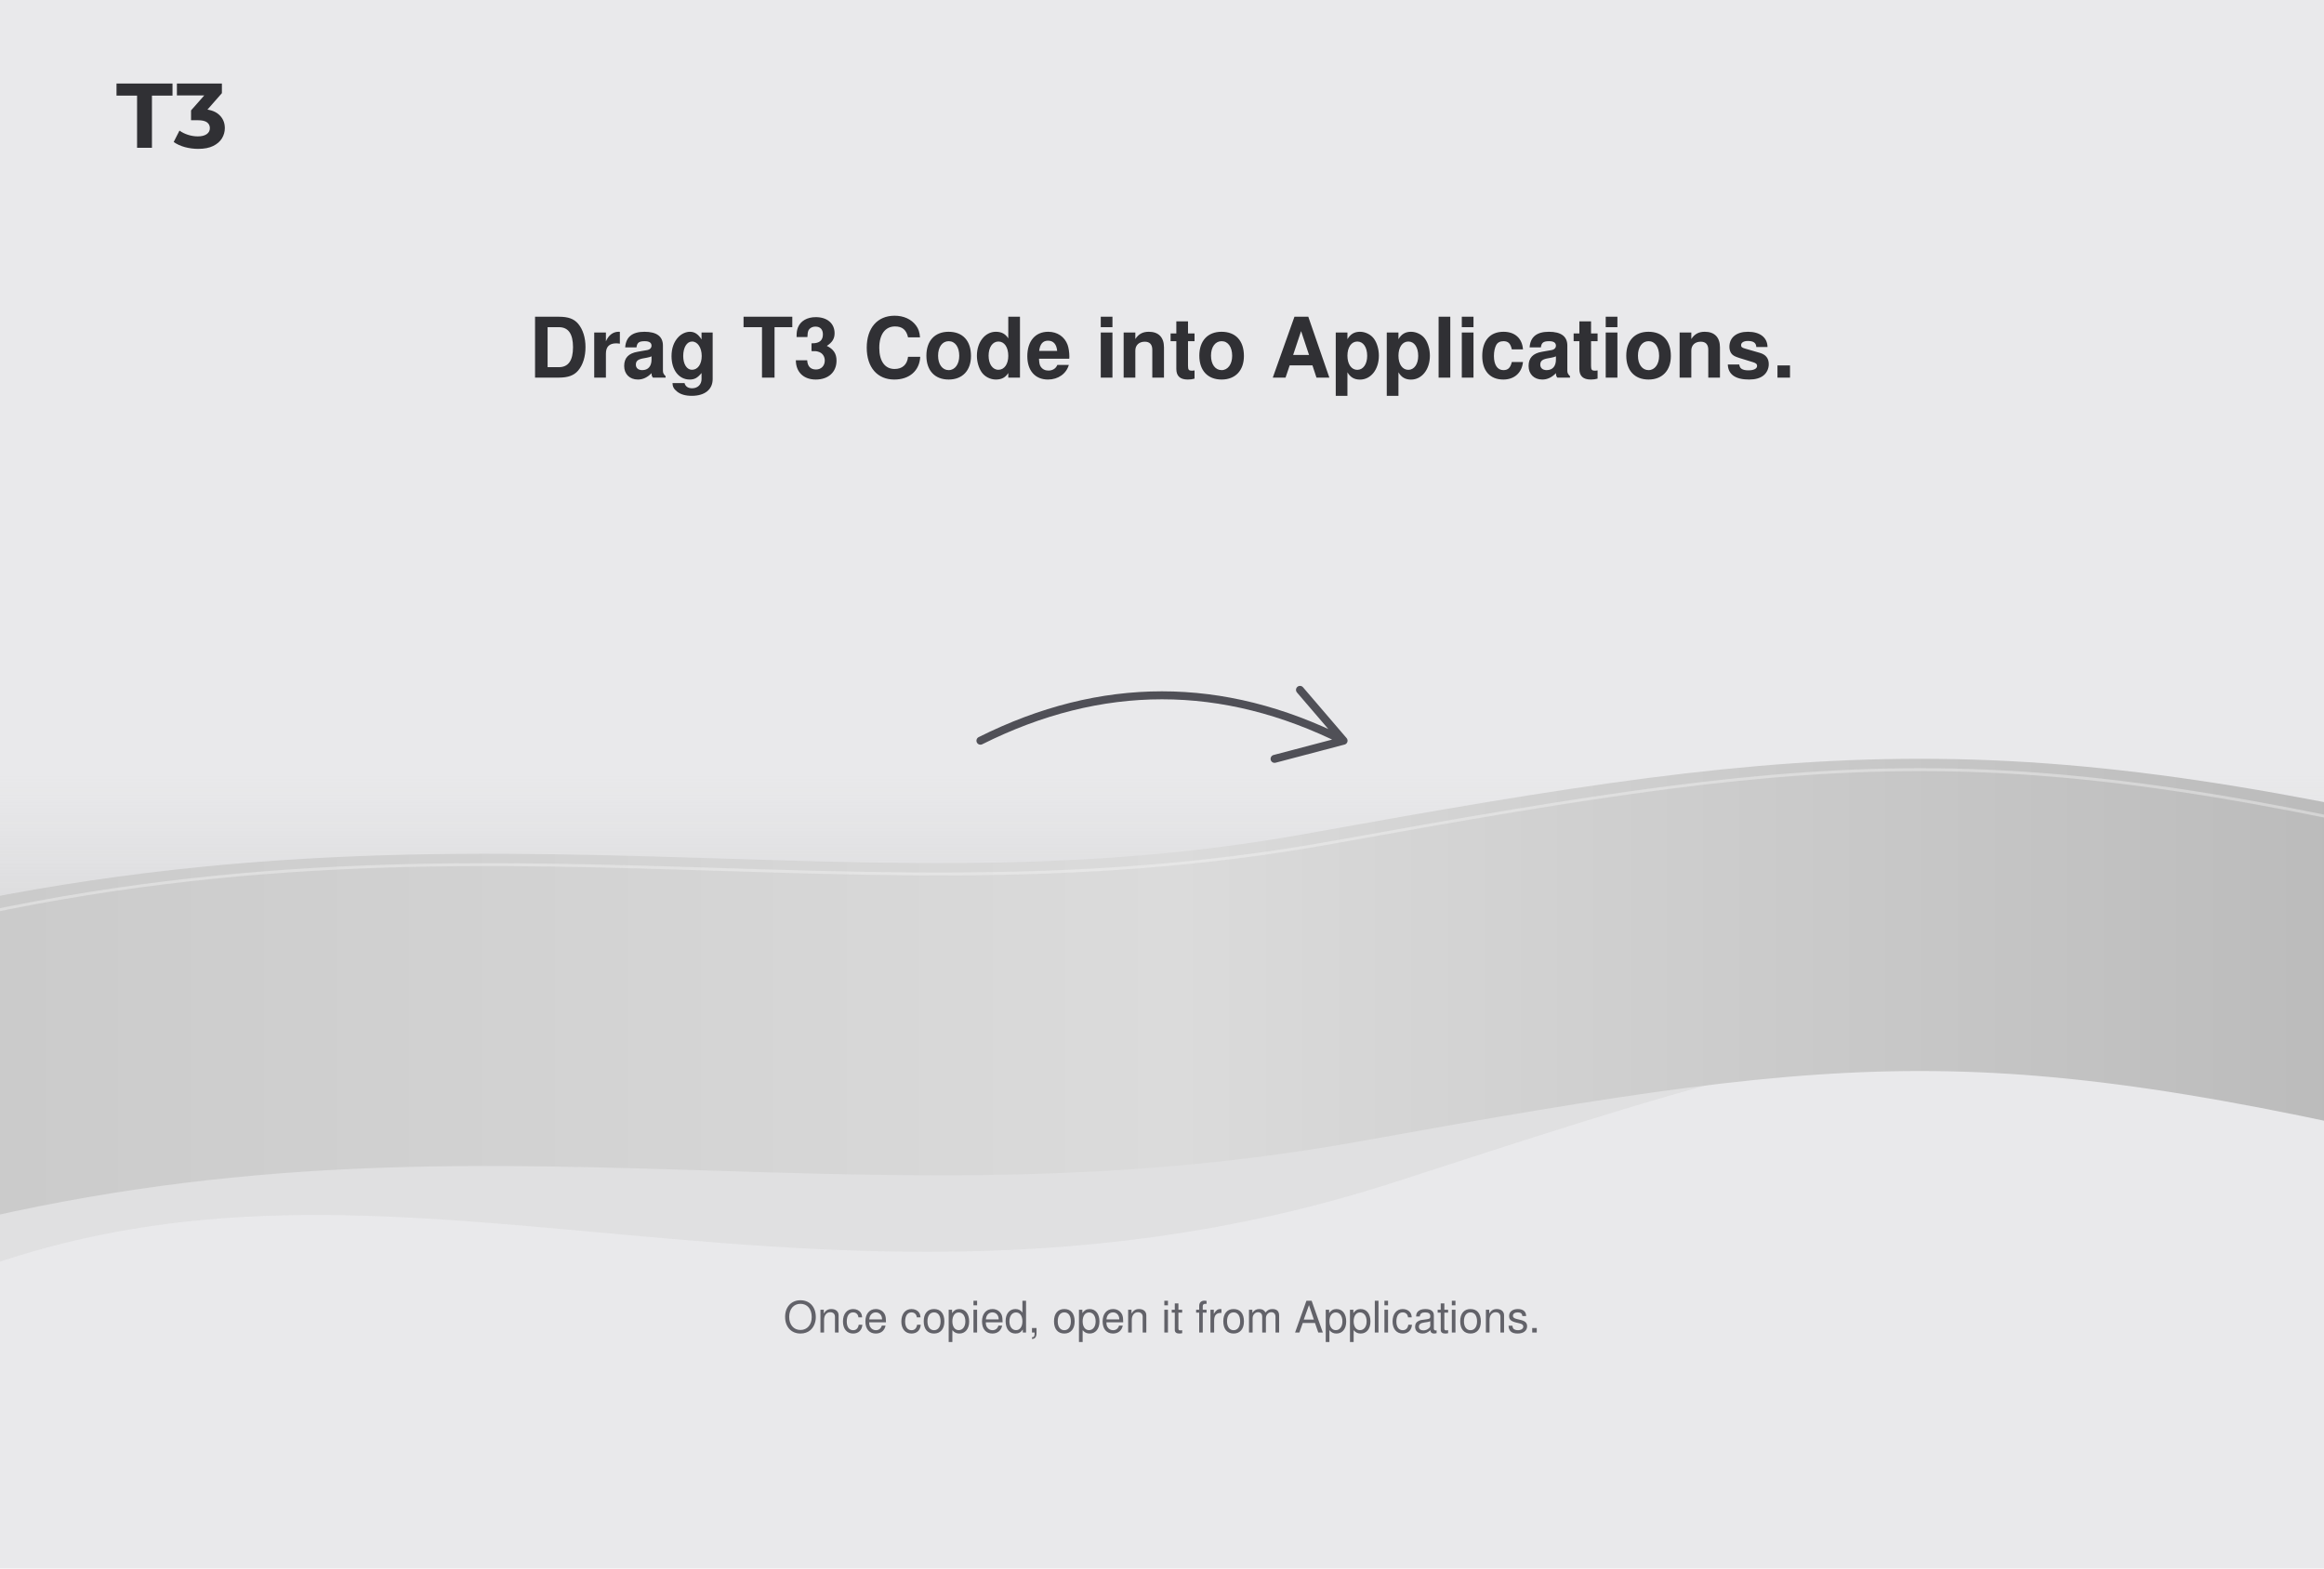
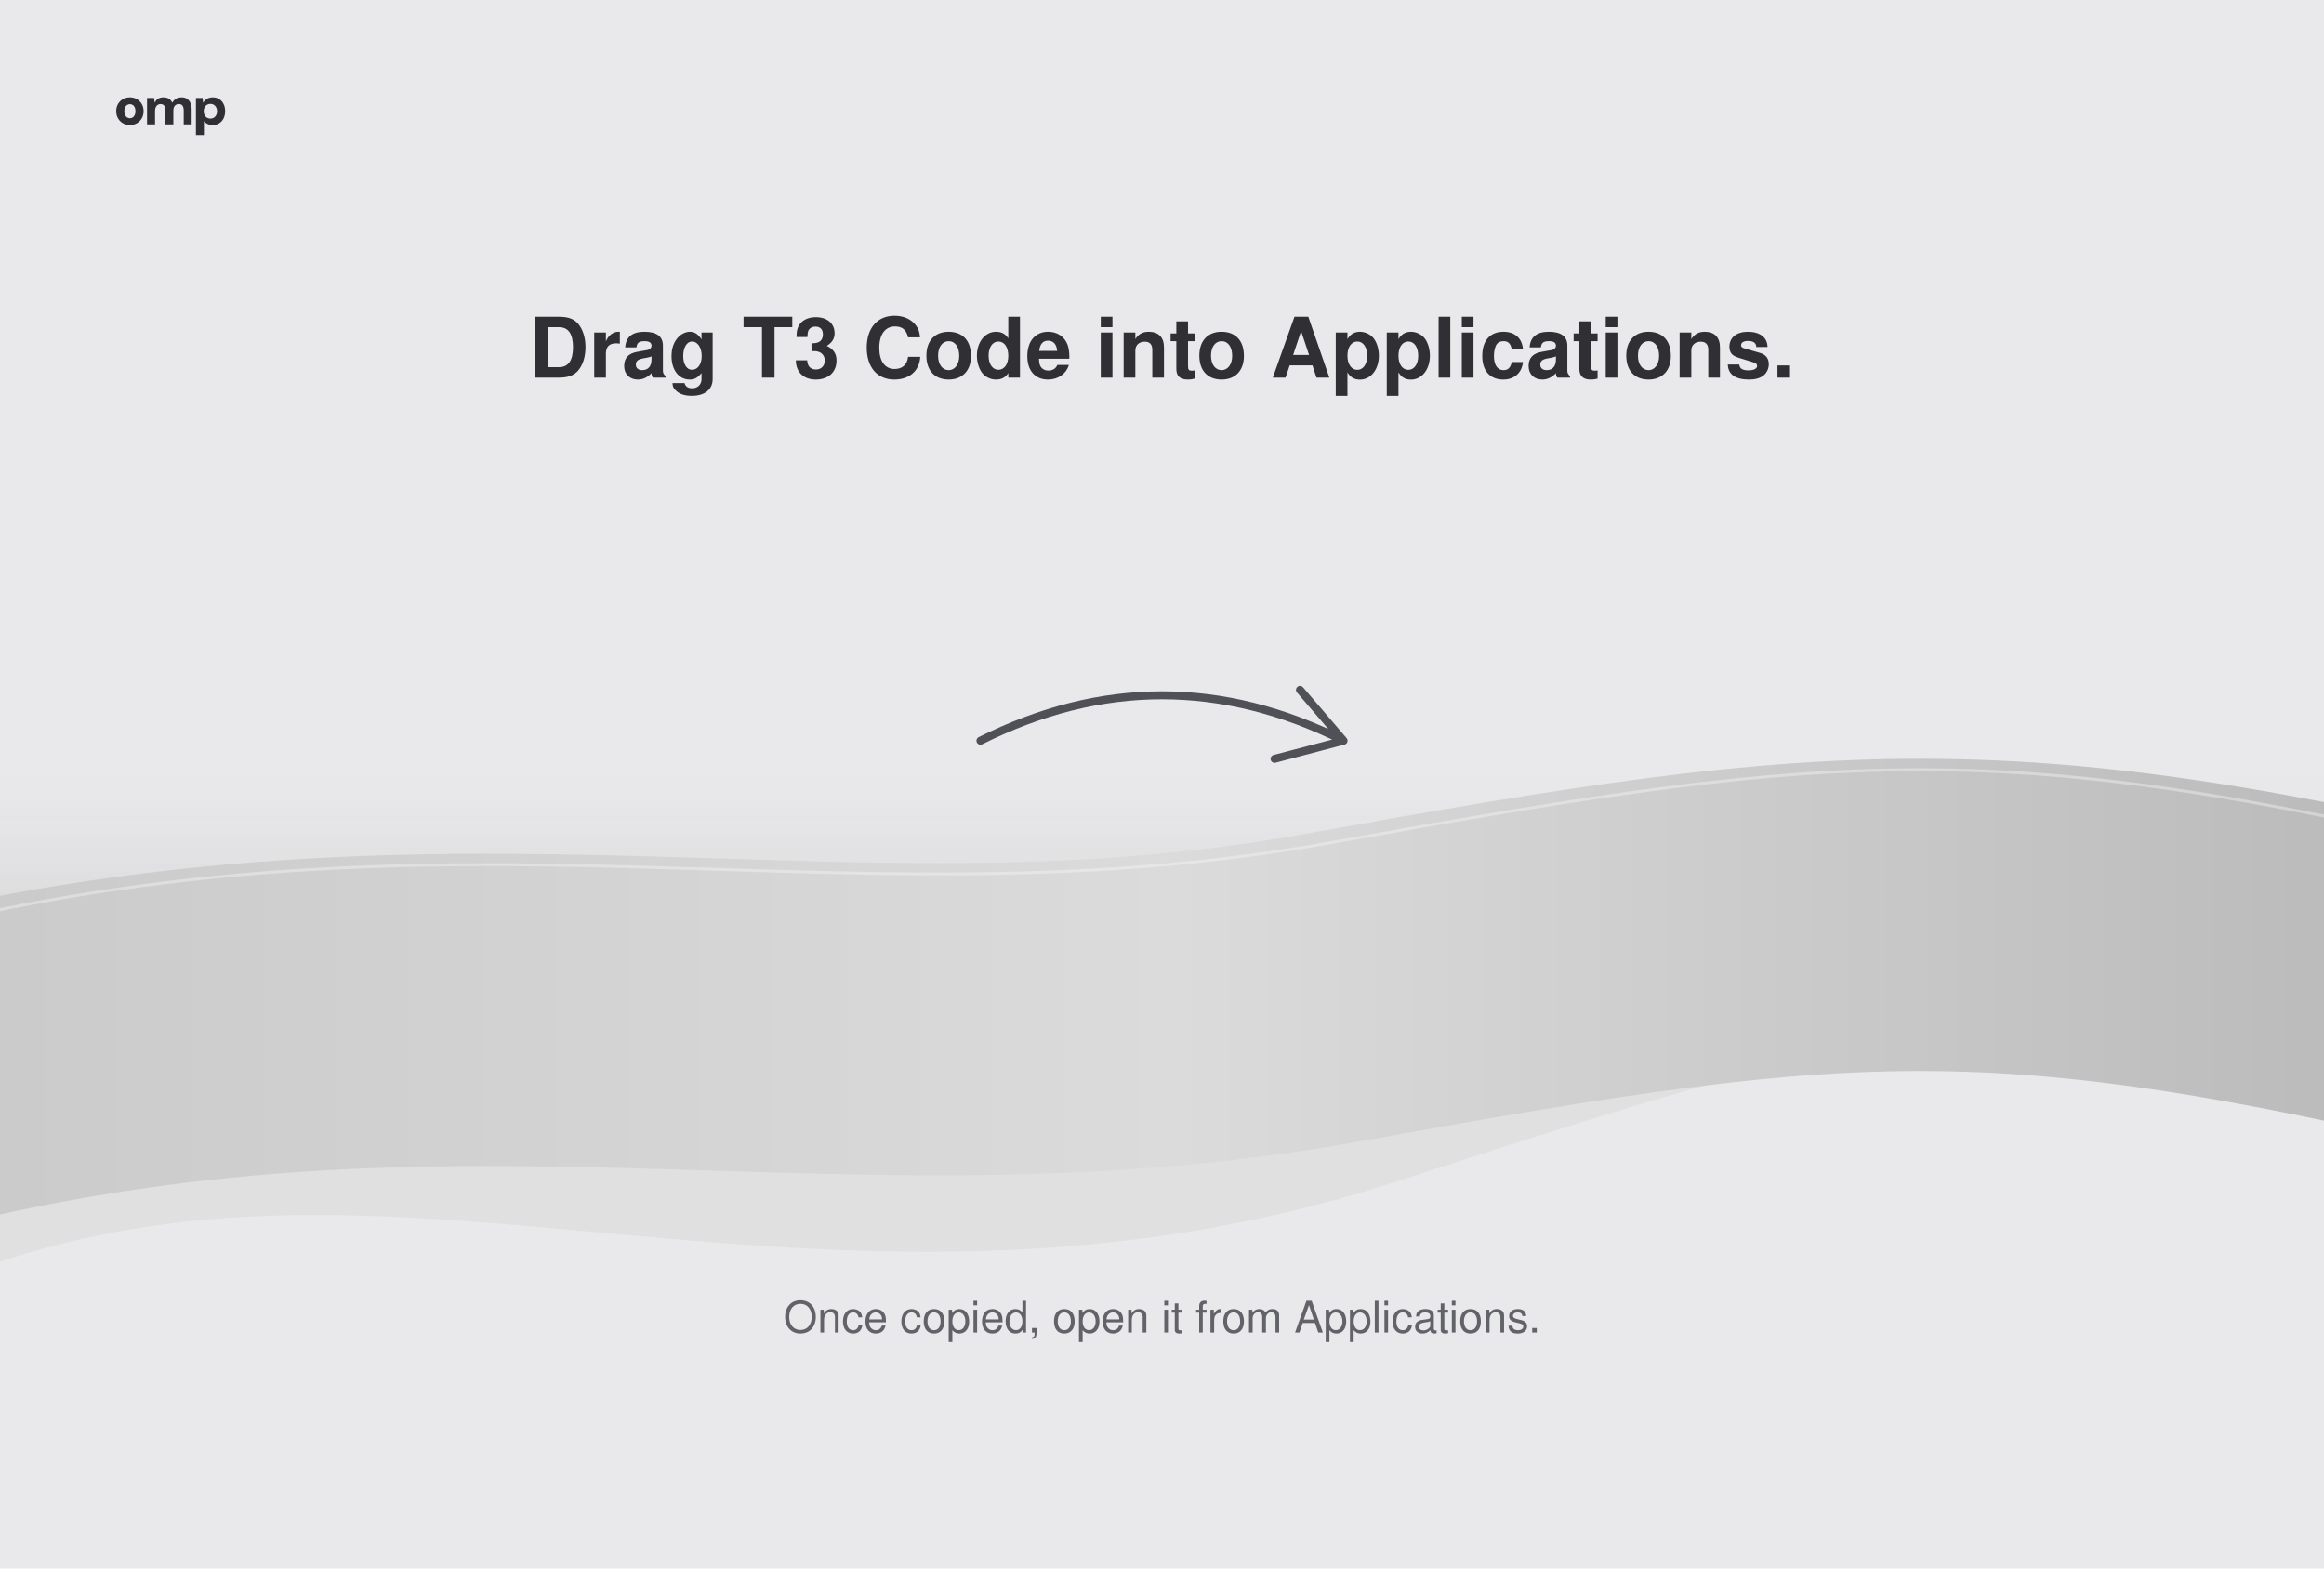
<svg xmlns="http://www.w3.org/2000/svg" width="1280" height="864" viewBox="0 0 640 432">
  <defs>
    <linearGradient id="veil" x1="0" y1="0" x2="0" y2="1">
      <stop stop-color="#B7B7B7" stop-opacity="0" />
      <stop offset=".55" stop-color="#A5A5A5" stop-opacity=".24" />
      <stop offset="1" stop-color="#D1D1D1" stop-opacity=".4" />
    </linearGradient>
    <linearGradient id="silk" x1="0" y1="0" x2="1" y2="0">
      <stop stop-color="#C8C8C8" />
      <stop offset=".5" stop-color="#DBDBDB" />
      <stop offset="1" stop-color="#B5B5B5" />
    </linearGradient>
  </defs>
  <rect width="640" height="432" fill="#E9E9EB" />
  <path d="M-60 293C95 220 214 304 362 256S559 191 707 257" stroke="url(#veil)" stroke-width="146" fill="none" opacity="1" stroke-linecap="round" stroke-linejoin="round" />
  <path d="M-60 306C113 252 223 298 367 272S553 242 707 280" stroke="url(#silk)" stroke-width="86" fill="none" opacity="1" stroke-linecap="round" stroke-linejoin="round" />
  <path d="M-60 266C113 212 223 258 367 232S553 202 707 240" stroke="#F5F5F5" stroke-width="0.8" fill="none" opacity="0.42" stroke-linecap="round" stroke-linejoin="round" />
-   <svg x="32" y="23" width="30" height="18" viewBox="15.531 37 94.394 56.96" fill="#303034">
-     <path d="M33.451 93V47.56H15.531V37H64.331V47.56H46.411V93H33.451ZM86.725 93.96C82.832 93.96 78.965 93.453 75.125 92.44C71.285 91.373 68.032 89.88 65.365 87.96L70.405 78.04C72.539 79.587 75.019 80.813 77.845 81.72C80.672 82.627 83.525 83.08 86.405 83.08C89.659 83.08 92.219 82.44 94.085 81.16C95.952 79.88 96.885 78.12 96.885 75.88C96.885 73.747 96.059 72.067 94.405 70.84C92.752 69.613 90.085 69 86.405 69H80.485V60.44L96.085 42.76L97.525 47.4H68.165V37H107.365V45.4L91.845 63.08L85.285 59.32H89.045C95.925 59.32 101.125 60.867 104.645 63.96C108.165 67.053 109.925 71.027 109.925 75.88C109.925 79.027 109.099 81.987 107.445 84.76C105.792 87.48 103.259 89.693 99.845 91.4C96.432 93.107 92.059 93.96 86.725 93.96Z" />
+   <svg x="32" y="26.8" width="30" height="10.4" viewBox="16 47.375 96 33.25" fill="#303034">
+     <path d="M28.07 71.8Q24.67 71.8 21.93 70.22Q19.2 68.65 17.6 65.89Q16 63.14 16 59.58Q16 56.02 17.6 53.25Q19.21 50.49 21.94 48.93Q24.68 47.38 28.08 47.38Q31.48 47.38 34.22 48.93Q36.95 50.49 38.55 53.25Q40.15 56.02 40.15 59.58Q40.15 63.15 38.55 65.9Q36.94 68.65 34.2 70.22Q31.47 71.8 28.07 71.8ZM28.05 65.79Q29.44 65.79 30.54 65.1Q31.63 64.41 32.3 63.02Q32.97 61.64 32.97 59.59Q32.97 57.52 32.31 56.14Q31.65 54.75 30.55 54.07Q29.45 53.38 28.11 53.38Q26.75 53.38 25.63 54.07Q24.51 54.75 23.84 56.14Q23.17 57.52 23.17 59.59Q23.17 61.64 23.84 63.02Q24.51 64.41 25.62 65.1Q26.73 65.79 28.05 65.79ZM43.19 71.23V47.94H49.34L49.93 51.86H50.12Q51.15 49.62 53.06 48.5Q54.97 47.38 57.6 47.38Q59.32 47.38 60.78 47.83Q62.24 48.28 63.4 49.27Q64.55 50.27 65.31 51.94H65.5Q66.8 49.81 68.76 48.59Q70.71 47.38 73.75 47.38Q76.48 47.38 78.43 48.66Q80.39 49.94 81.45 52.38Q82.5 54.81 82.5 58.33V71.23H75.5V58.96Q75.5 56.27 74.48 54.78Q73.45 53.29 71.17 53.29Q69.69 53.29 68.62 53.95Q67.55 54.61 66.96 55.87Q66.37 57.14 66.37 58.96V71.23H59.36V58.96Q59.36 56.27 58.33 54.78Q57.3 53.29 54.97 53.29Q53.61 53.29 52.54 54Q51.47 54.72 50.85 56.04Q50.24 57.37 50.24 59.23V71.23ZM86.26 80.62V47.94H92.18L92.52 51.94H92.71Q93.56 50.53 94.78 49.52Q95.99 48.5 97.58 47.94Q99.17 47.38 101.12 47.38Q104.39 47.38 106.84 48.94Q109.29 50.51 110.64 53.26Q112 56.01 112 59.59Q112 63.16 110.64 65.91Q109.29 68.66 106.82 70.23Q104.35 71.8 100.99 71.8Q98.43 71.8 96.45 70.84Q94.46 69.89 93.3 68.45V80.62ZM99 66.12Q100.77 66.12 102.09 65.29Q103.41 64.45 104.14 62.99Q104.87 61.54 104.87 59.62Q104.87 57.7 104.14 56.25Q103.41 54.79 102.09 53.96Q100.77 53.12 99 53.12Q97.27 53.12 95.93 53.96Q94.58 54.79 93.85 56.25Q93.11 57.7 93.11 59.62Q93.11 61.54 93.85 62.99Q94.58 64.45 95.93 65.29Q97.27 66.12 99 66.12Z" />
  </svg>
  <text x="320" y="104" fill="#303034" font-family="Helvetica" font-size="23" font-weight="700" text-anchor="middle">Drag T3 Code into Applications.</text>
  <path d="M270 204Q320 179 370 204M358 190L370 204L351 209" stroke="#505057" stroke-width="2.2" fill="none" opacity="1" stroke-linecap="round" stroke-linejoin="round" />
  <text x="320" y="367" fill="#626269" font-family="Helvetica" font-size="12" font-weight="400" text-anchor="middle">Once copied, open it from Applications.</text>
</svg>
